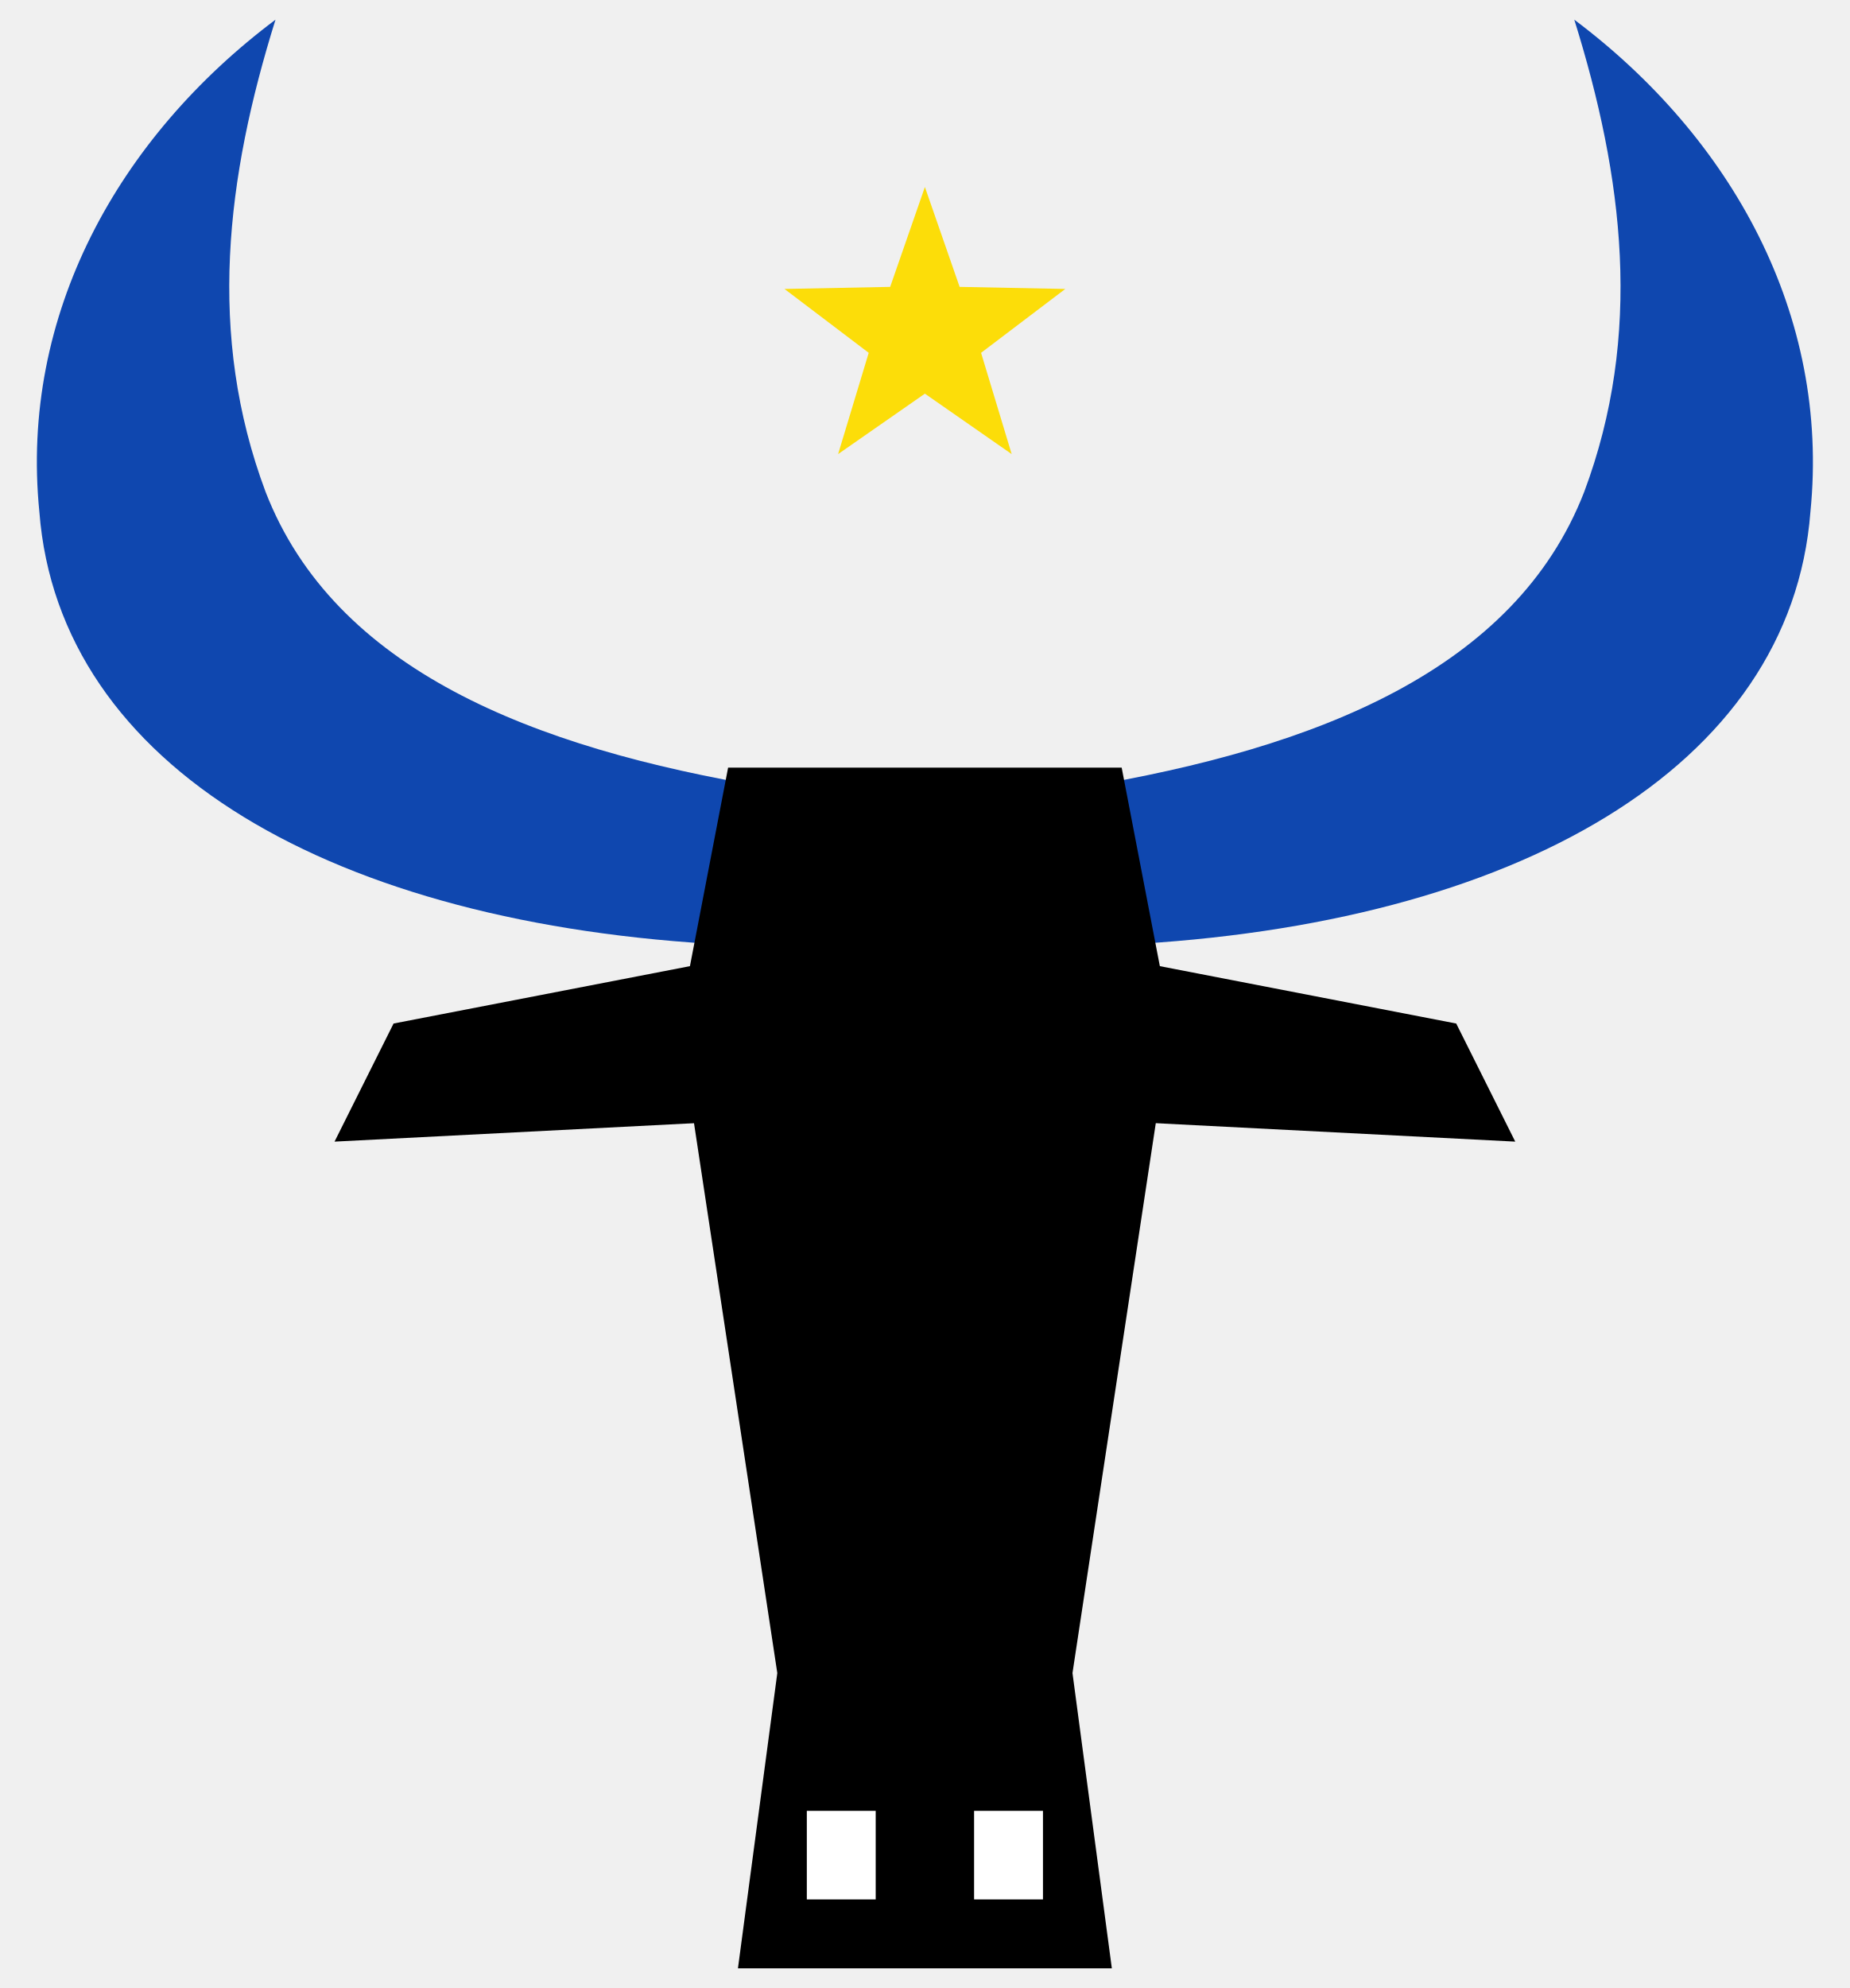
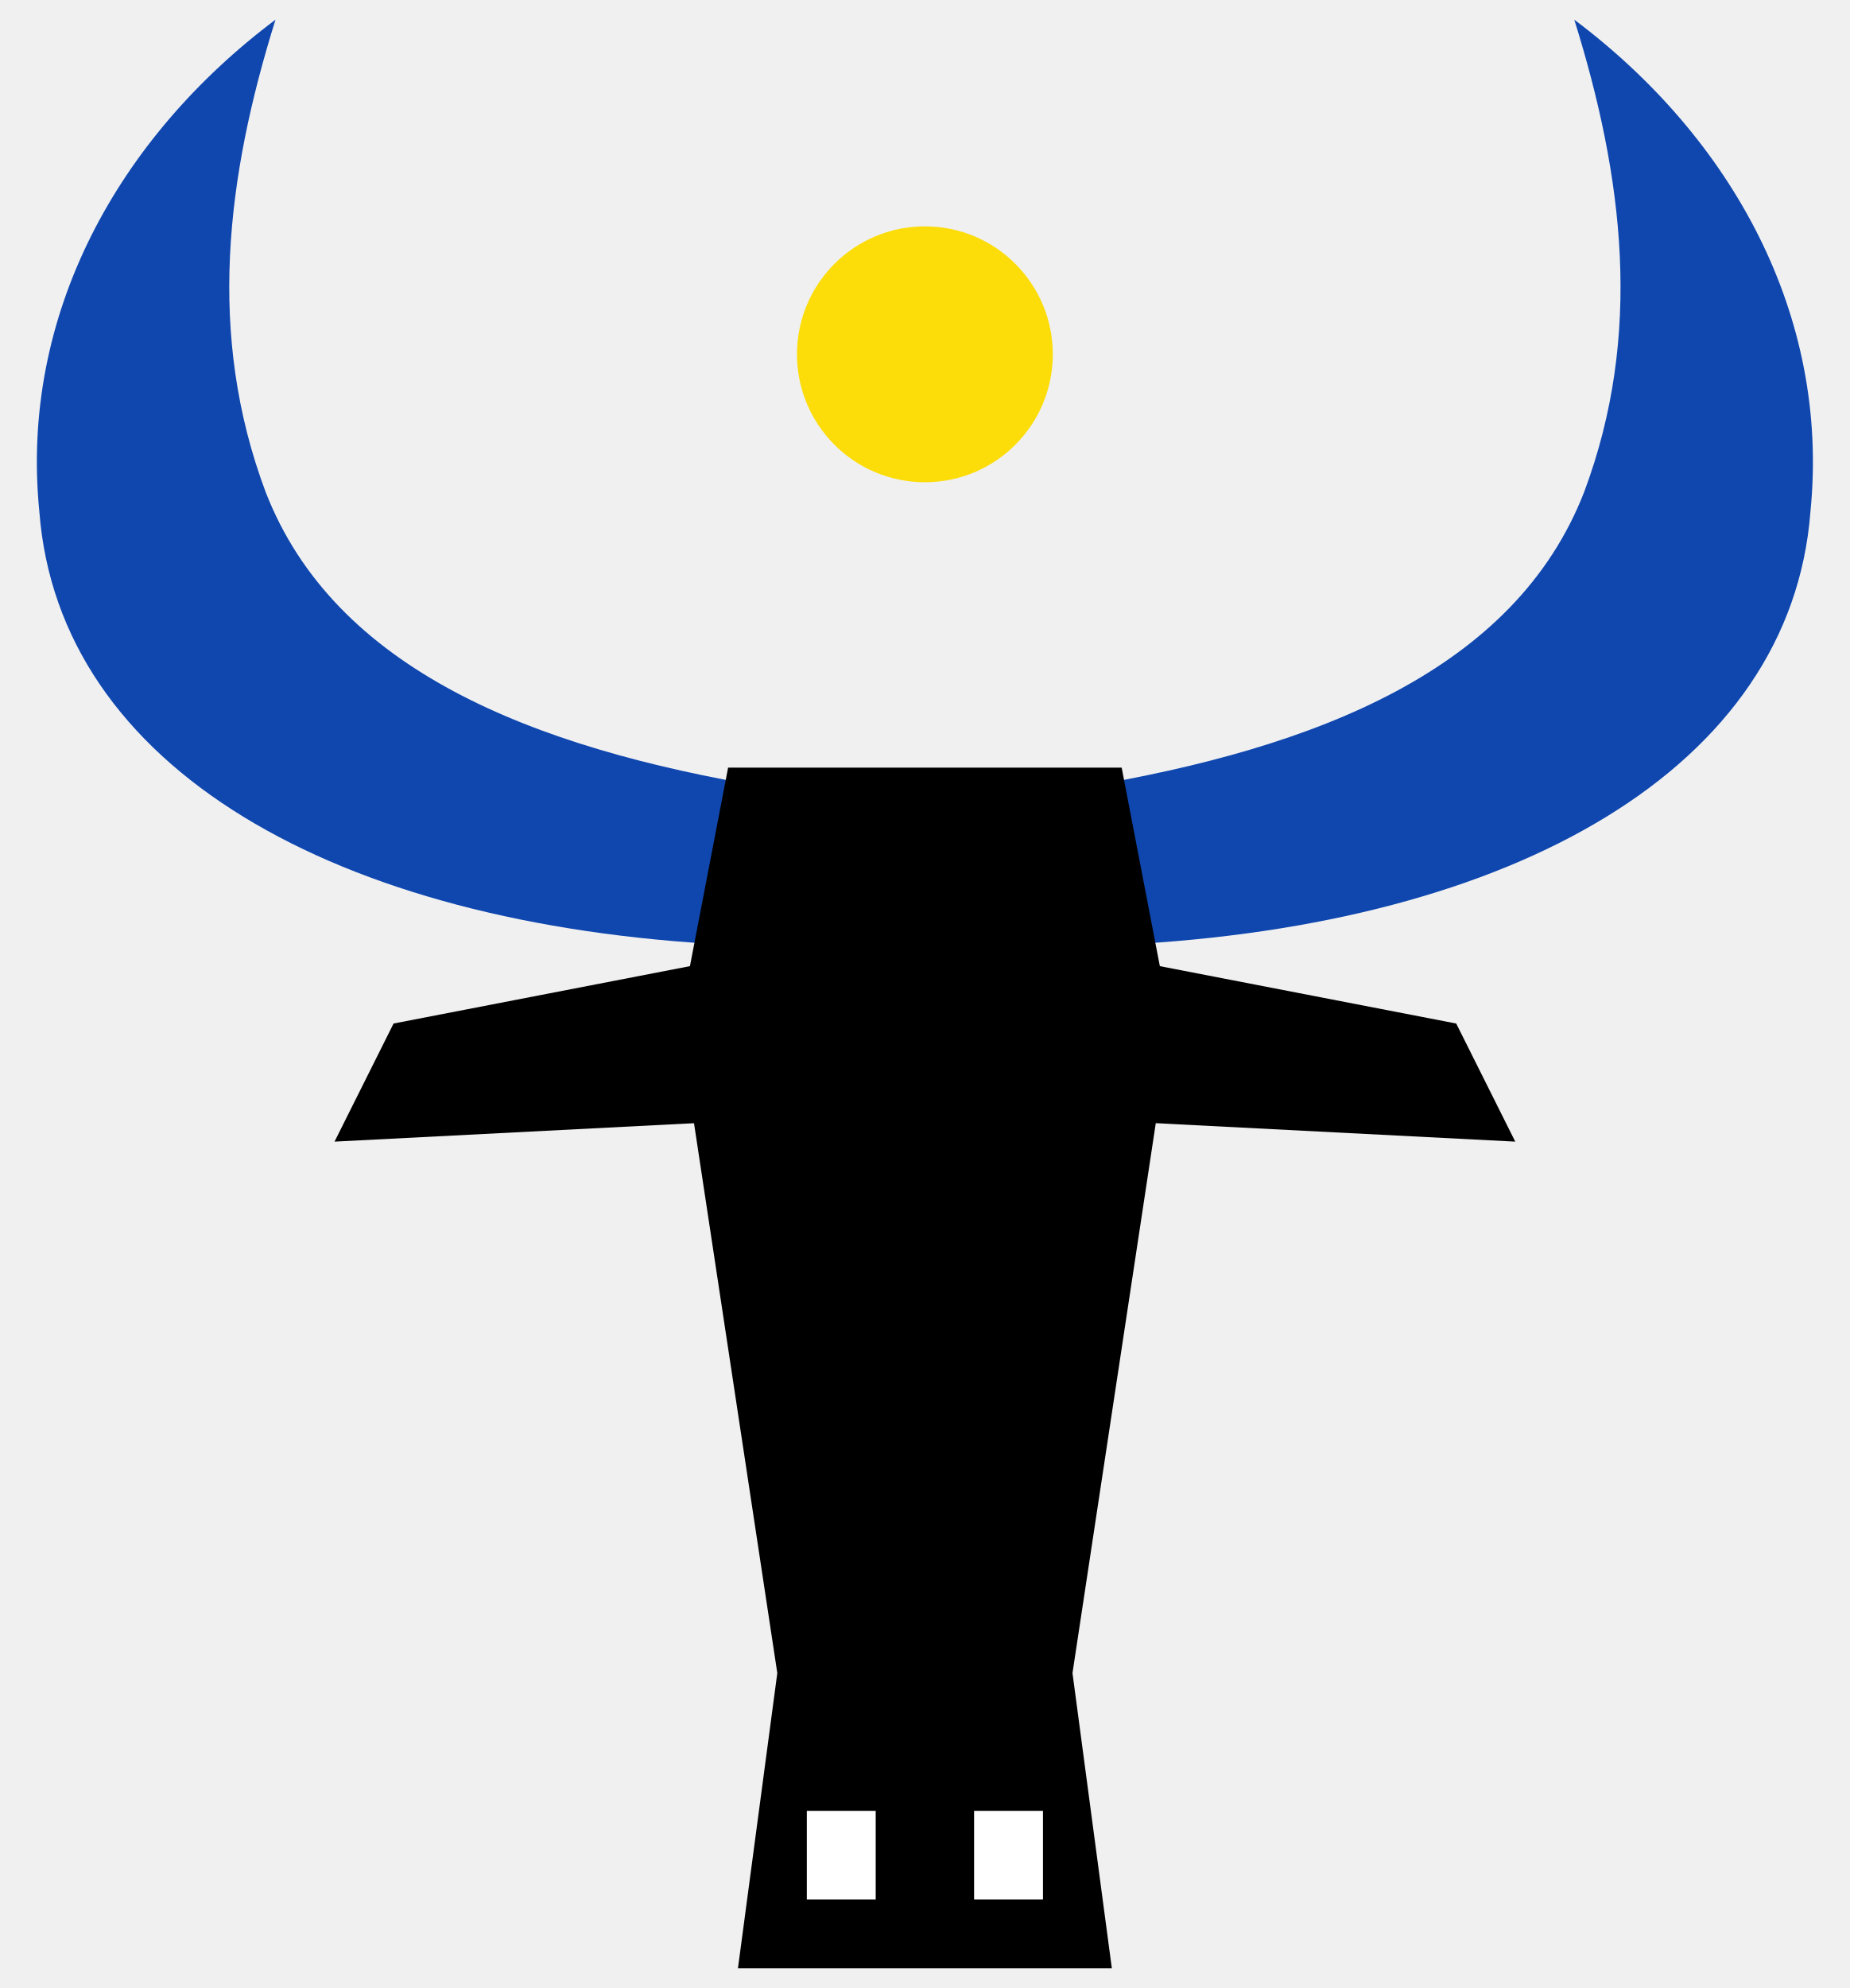
<svg xmlns="http://www.w3.org/2000/svg" viewBox="6 0 188 202" role="img" aria-label="CultureFlow">
  <path d="M84 80C60 76 40 68 33 50C27 34 29 18 34 2C18 14 8 32 10 52C12 78 40 94 80 96Z" fill="#0F47AF" />
  <path d="M116 80C140 76 160 68 167 50C173 34 171 18 166 2C182 14 192 32 190 52C188 78 160 94 120 96Z" fill="#0F47AF" />
  <polygon points="77,98 46,104 40,116 79,114" fill="#000000" />
  <polygon points="123,98 154,104 160,116 121,114" fill="#000000" />
  <polygon points="80,78 120,78 125,104 115,170 119,200 81,200 85,170 75,104" fill="#000000" />
  <rect x="88" y="184" width="7" height="9" fill="#FFFFFF" />
  <rect x="105" y="184" width="7" height="9" fill="#FFFFFF" />
-   <polygon points="100,19 103.53,29.15 114.27,29.36 105.71,35.85 108.82,46.14 100,40 91.18,46.14 94.29,35.85 85.73,29.36 96.47,29.15" fill="#FCDD09" />
+   <circle cx="100" cy="36" r="13" fill="#FCDD09" />
</svg>
